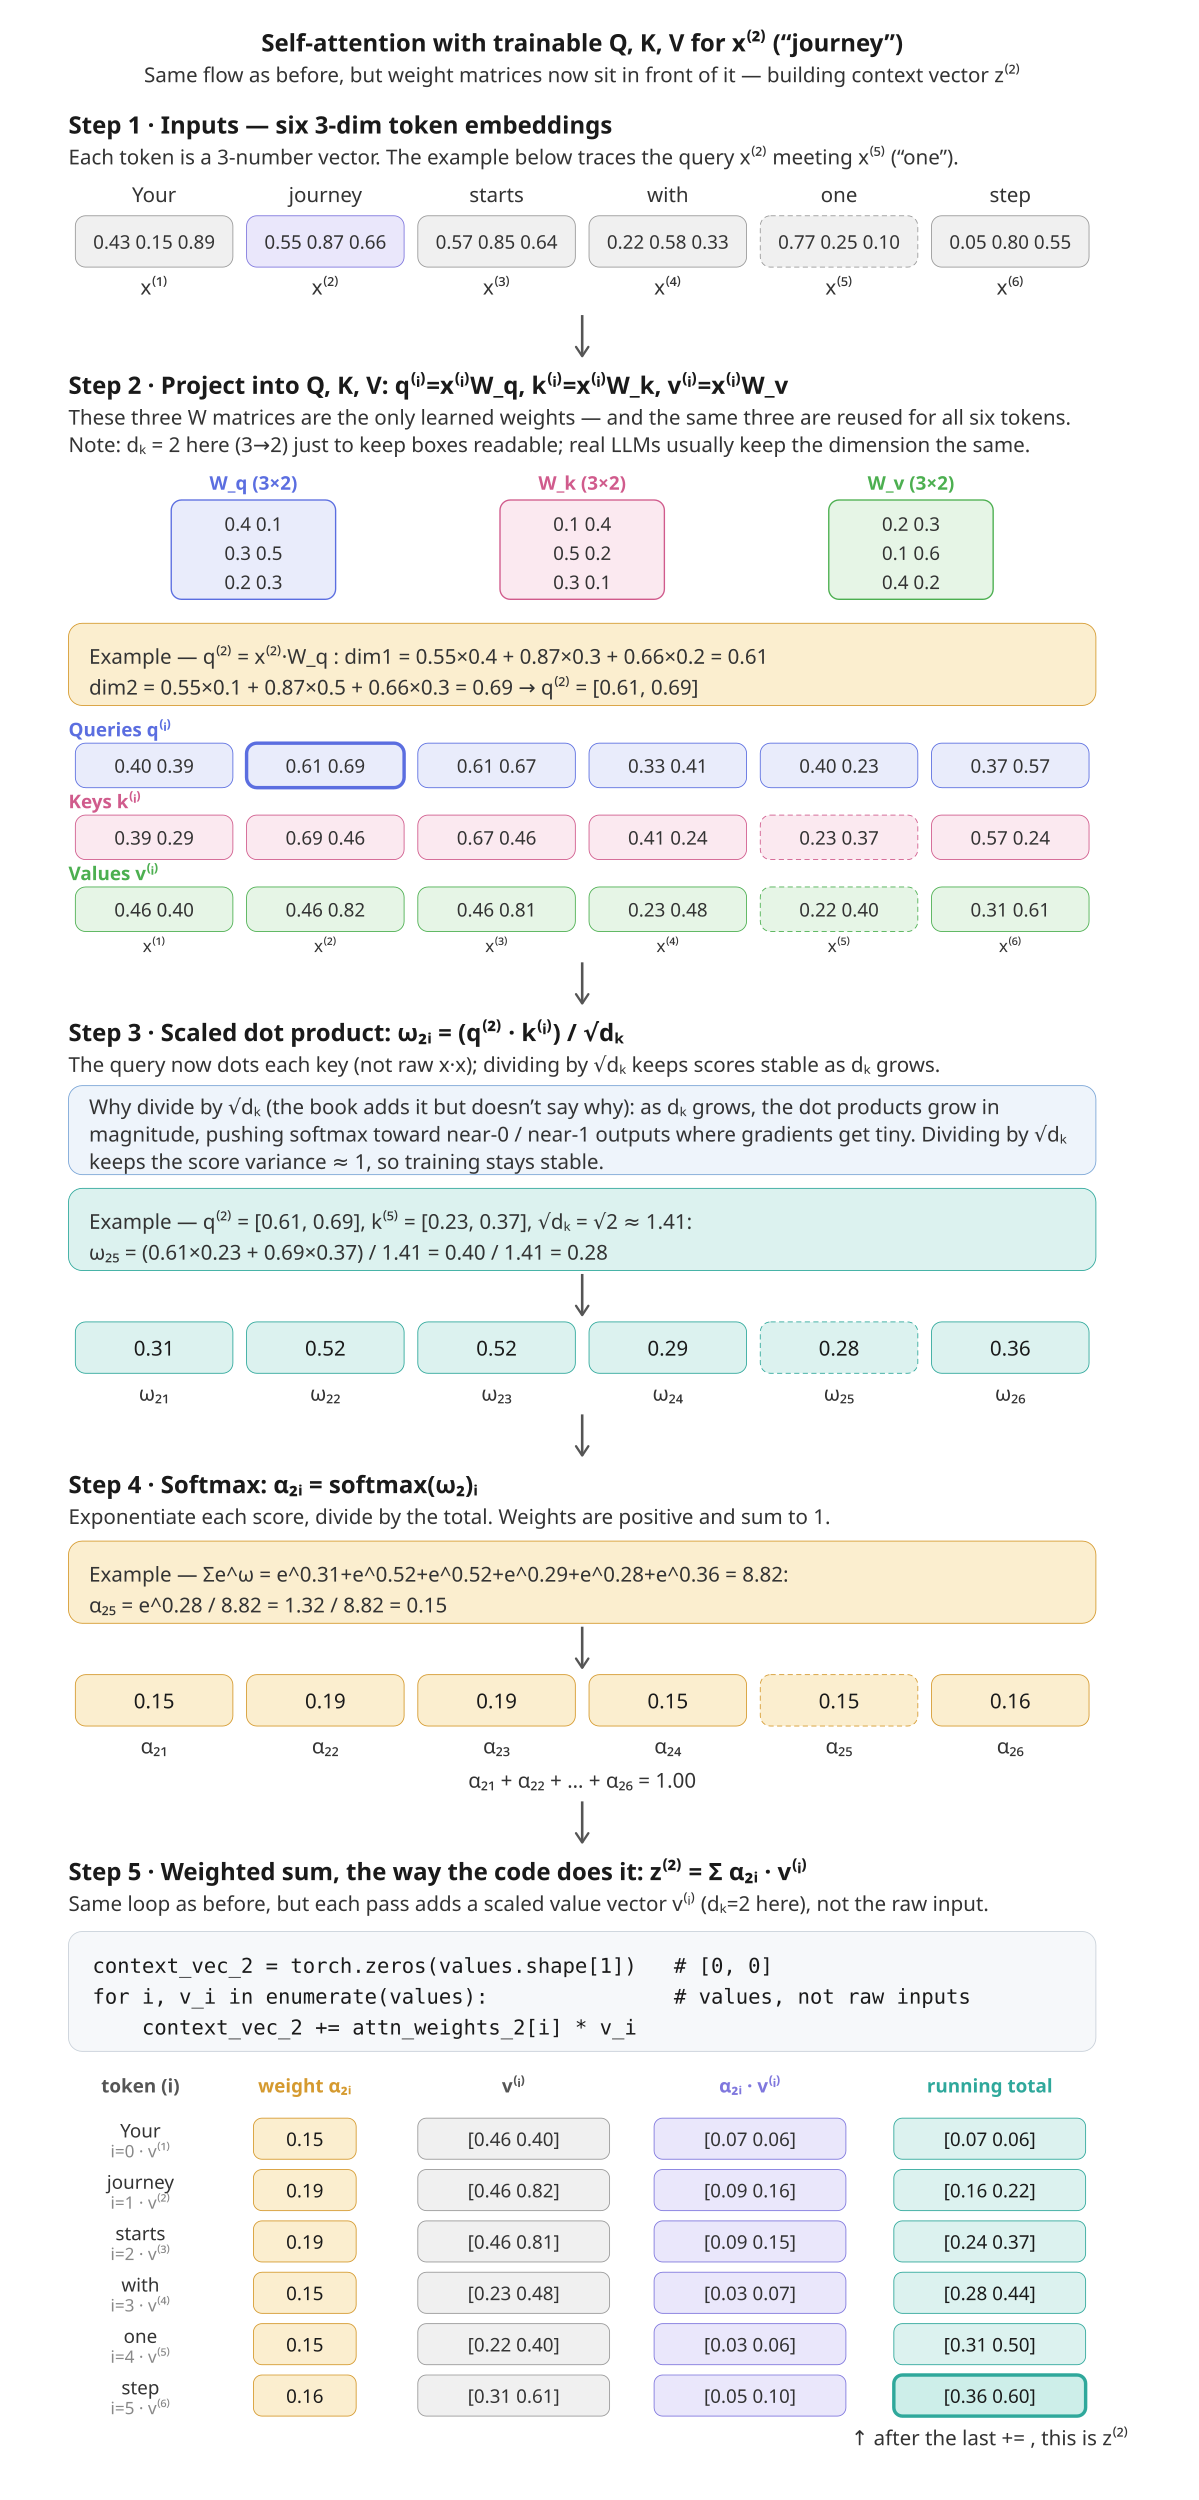
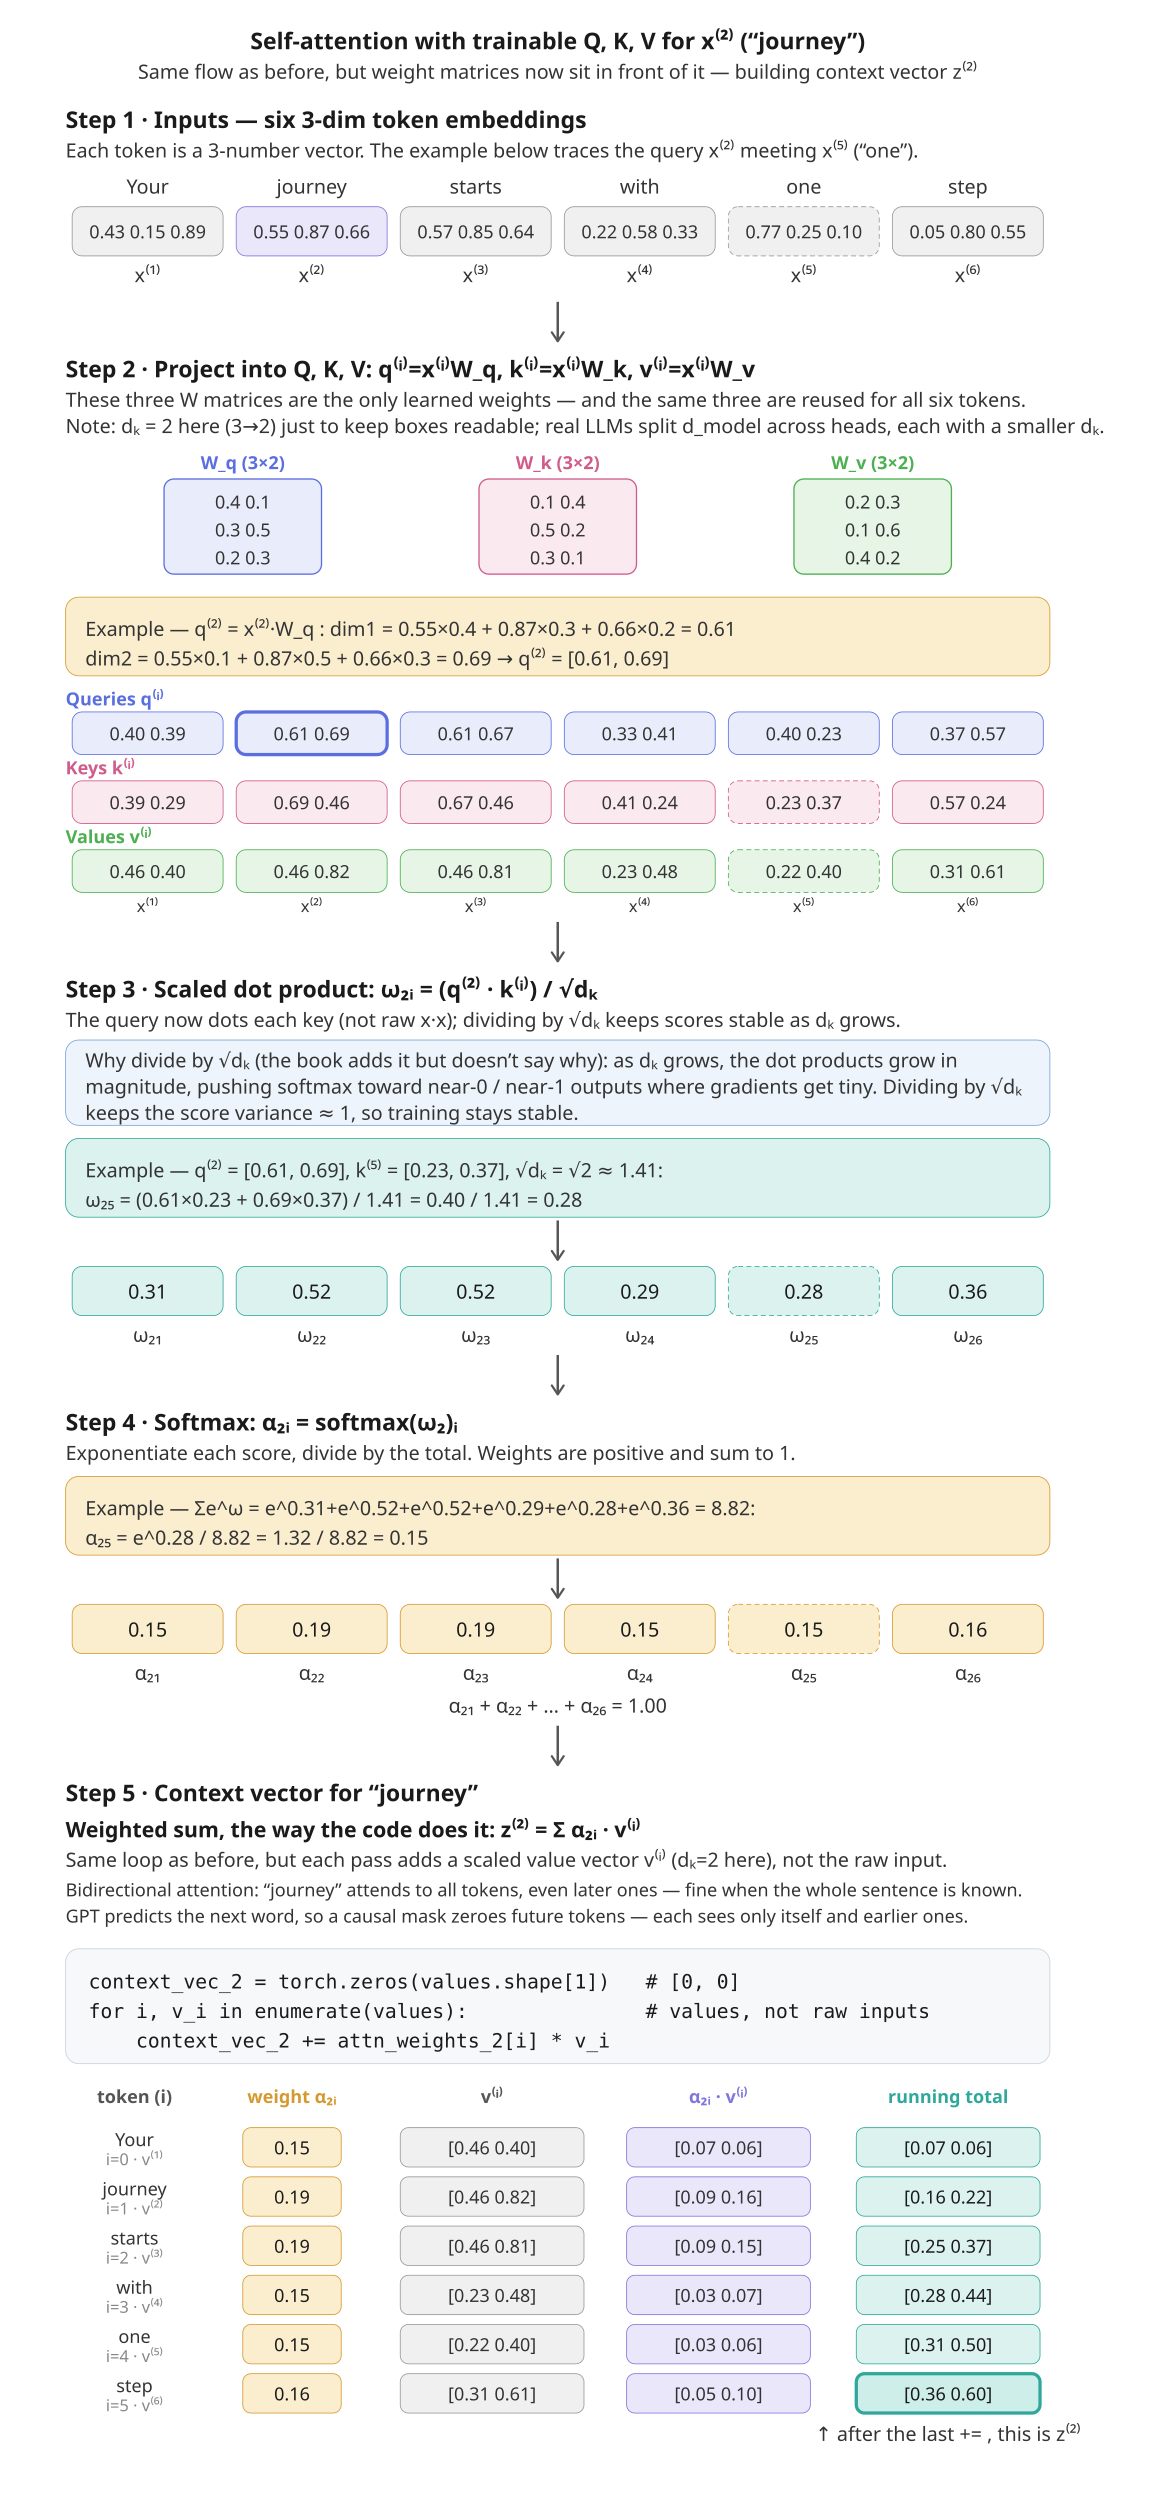
- <svg xmlns="http://www.w3.org/2000/svg" width="100%" viewBox="0 0 700 1460" role="img">
+ <svg xmlns="http://www.w3.org/2000/svg" width="100%" viewBox="0 0 700 1524" role="img">
  <defs>
    <marker id="arrow" viewBox="0 0 10 10" refX="8" refY="5" markerWidth="6" markerHeight="6" orient="auto-start-reverse">
      <path d="M2 1L8 5L2 9" fill="none" stroke="#555" stroke-width="1.5" stroke-linecap="round" stroke-linejoin="round" />
    </marker>
  </defs>
  <style>
.th { font: 600 14px sans-serif; fill: #1a1a1a; }
.ts { font: 12px sans-serif; fill: #333; }
.t  { font: 12px sans-serif; fill: #1a1a1a; }
.tag{ font: 600 11px sans-serif; }
.c-gray rect   { fill: #f0f0f0; stroke: #999; }
.c-purple rect { fill: #eae7fb; stroke: #7F77DD; }
.c-teal rect   { fill: #dcf2ef; stroke: #2fa89b; }
.c-amber rect  { fill: #fbeecf; stroke: #d59a2f; }
.qbox rect { fill: #e9ecfb; stroke: #5b6ee0; }
.kbox rect { fill: #fbe9f0; stroke: #d05b8c; }
.vbox rect { fill: #e6f5e6; stroke: #4caf50; }
.arr { stroke: #555; stroke-width: 1.5; }
.code { font: 12px ui-monospace, Menlo, Consolas, monospace; fill: #1a1a1a; }
.c-code rect { fill: #f6f8fa; stroke: #c9d1d9; }
.c-note rect { fill: #eef4fb; stroke: #7aa5d6; }
.c-teal-strong rect { fill: #cdeee9; stroke: #2fa89b; }
</style>
  <text class="th" x="340" y="30" text-anchor="middle">Self-attention with trainable Q, K, V for x⁽²⁾ (“journey”)</text>
  <text class="ts" x="340" y="48" text-anchor="middle">Same flow as before, but weight matrices now sit in front of it — building context vector z⁽²⁾</text>
  <text class="th" x="40" y="78">Step 1 · Inputs — six 3-dim token embeddings</text>
  <text class="ts" x="40" y="96">Each token is a 3-number vector. The example below traces the query x⁽²⁾ meeting x⁽⁵⁾ (“one”).</text>
  <text class="ts" x="90" y="118" text-anchor="middle">Your</text>
  <text class="ts" x="190" y="118" text-anchor="middle">journey</text>
  <text class="ts" x="290" y="118" text-anchor="middle">starts</text>
  <text class="ts" x="390" y="118" text-anchor="middle">with</text>
  <text class="ts" x="490" y="118" text-anchor="middle">one</text>
  <text class="ts" x="590" y="118" text-anchor="middle">step</text>
  <g class="c-gray">
    <rect x="44" y="126" width="92" height="30" rx="6" stroke-width="0.5" />
    <text class="ts" style="font-size:11px" x="90" y="141" text-anchor="middle" dominant-baseline="central">0.43 0.15 0.89</text>
  </g>
  <g class="c-purple">
    <rect x="144" y="126" width="92" height="30" rx="6" stroke-width="0.5" />
    <text class="ts" style="font-size:11px" x="190" y="141" text-anchor="middle" dominant-baseline="central">0.55 0.87 0.66</text>
  </g>
  <g class="c-gray">
    <rect x="244" y="126" width="92" height="30" rx="6" stroke-width="0.5" />
    <text class="ts" style="font-size:11px" x="290" y="141" text-anchor="middle" dominant-baseline="central">0.57 0.85 0.64</text>
  </g>
  <g class="c-gray">
    <rect x="344" y="126" width="92" height="30" rx="6" stroke-width="0.5" />
    <text class="ts" style="font-size:11px" x="390" y="141" text-anchor="middle" dominant-baseline="central">0.22 0.58 0.33</text>
  </g>
  <g class="c-gray">
    <rect x="444" y="126" width="92" height="30" rx="6" stroke-width="0.5" stroke-dasharray="3 2" />
    <text class="ts" style="font-size:11px" x="490" y="141" text-anchor="middle" dominant-baseline="central">0.77 0.25 0.10</text>
  </g>
  <g class="c-gray">
    <rect x="544" y="126" width="92" height="30" rx="6" stroke-width="0.5" />
    <text class="ts" style="font-size:11px" x="590" y="141" text-anchor="middle" dominant-baseline="central">0.05 0.80 0.55</text>
  </g>
  <text class="ts" x="90" y="172" text-anchor="middle">x⁽¹⁾</text>
  <text class="ts" x="190" y="172" text-anchor="middle">x⁽²⁾</text>
  <text class="ts" x="290" y="172" text-anchor="middle">x⁽³⁾</text>
  <text class="ts" x="390" y="172" text-anchor="middle">x⁽⁴⁾</text>
  <text class="ts" x="490" y="172" text-anchor="middle">x⁽⁵⁾</text>
  <text class="ts" x="590" y="172" text-anchor="middle">x⁽⁶⁾</text>
  <line x1="340" y1="184" x2="340" y2="208" class="arr" marker-end="url(#arrow)" />
  <text class="th" x="40" y="230">Step 2 · Project into Q, K, V:  q⁽ⁱ⁾=x⁽ⁱ⁾W_q,  k⁽ⁱ⁾=x⁽ⁱ⁾W_k,  v⁽ⁱ⁾=x⁽ⁱ⁾W_v</text>
  <text class="ts" x="40" y="248">These three W matrices are the only learned weights — and the same three are reused for all six tokens.</text>
-   <text class="ts" x="40" y="264" fill="#b0480f">Note: dₖ = 2 here (3→2) just to keep boxes readable; real LLMs usually keep the dimension the same.</text>
+   <text class="ts" x="40" y="264" fill="#b0480f">Note: dₖ = 2 here (3→2) just to keep boxes readable; real LLMs split d_model across heads, each with a smaller dₖ.</text>
  <text class="tag" x="148" y="286" text-anchor="middle" fill="#5b6ee0">W_q  (3×2)</text>
  <g class="qbox">
    <rect x="100" y="292" width="96" height="58" rx="6" stroke-width="0.8" />
  </g>
  <text class="ts" style="font-size:11px" x="148" y="310" text-anchor="middle">0.4    0.1</text>
  <text class="ts" style="font-size:11px" x="148" y="327" text-anchor="middle">0.3    0.5</text>
  <text class="ts" style="font-size:11px" x="148" y="344" text-anchor="middle">0.2    0.3</text>
  <text class="tag" x="340" y="286" text-anchor="middle" fill="#d05b8c">W_k  (3×2)</text>
  <g class="kbox">
    <rect x="292" y="292" width="96" height="58" rx="6" stroke-width="0.8" />
  </g>
  <text class="ts" style="font-size:11px" x="340" y="310" text-anchor="middle">0.1    0.4</text>
  <text class="ts" style="font-size:11px" x="340" y="327" text-anchor="middle">0.5    0.2</text>
  <text class="ts" style="font-size:11px" x="340" y="344" text-anchor="middle">0.3    0.1</text>
  <text class="tag" x="532" y="286" text-anchor="middle" fill="#4caf50">W_v  (3×2)</text>
  <g class="vbox">
    <rect x="484" y="292" width="96" height="58" rx="6" stroke-width="0.8" />
  </g>
  <text class="ts" style="font-size:11px" x="532" y="310" text-anchor="middle">0.2    0.3</text>
  <text class="ts" style="font-size:11px" x="532" y="327" text-anchor="middle">0.1    0.6</text>
  <text class="ts" style="font-size:11px" x="532" y="344" text-anchor="middle">0.4    0.2</text>
  <g class="c-amber">
    <rect x="40" y="364" width="600" height="48" rx="8" stroke-width="0.5" />
    <text class="ts" x="52" y="383" dominant-baseline="central">Example — q⁽²⁾ = x⁽²⁾·W_q :  dim1 = 0.55×0.4 + 0.87×0.3 + 0.66×0.2 = 0.61</text>
    <text class="ts" x="52" y="401" dominant-baseline="central">dim2 = 0.55×0.1 + 0.87×0.5 + 0.66×0.3 = 0.69   →   q⁽²⁾ = [0.61, 0.69]</text>
  </g>
  <text class="tag" x="40" y="430" fill="#5b6ee0">Queries  q⁽ⁱ⁾</text>
  <g class="qbox">
    <rect x="44" y="434" width="92" height="26" rx="6" stroke-width="0.5" />
    <text class="ts" style="font-size:11px" x="90" y="447" text-anchor="middle" dominant-baseline="central">0.40 0.39</text>
  </g>
  <g class="qbox">
    <rect x="144" y="434" width="92" height="26" rx="6" stroke-width="2" />
    <text class="ts" style="font-size:11px" x="190" y="447" text-anchor="middle" dominant-baseline="central">0.61 0.69</text>
  </g>
  <g class="qbox">
    <rect x="244" y="434" width="92" height="26" rx="6" stroke-width="0.5" />
    <text class="ts" style="font-size:11px" x="290" y="447" text-anchor="middle" dominant-baseline="central">0.61 0.67</text>
  </g>
  <g class="qbox">
    <rect x="344" y="434" width="92" height="26" rx="6" stroke-width="0.5" />
    <text class="ts" style="font-size:11px" x="390" y="447" text-anchor="middle" dominant-baseline="central">0.33 0.41</text>
  </g>
  <g class="qbox">
    <rect x="444" y="434" width="92" height="26" rx="6" stroke-width="0.5" />
    <text class="ts" style="font-size:11px" x="490" y="447" text-anchor="middle" dominant-baseline="central">0.40 0.23</text>
  </g>
  <g class="qbox">
    <rect x="544" y="434" width="92" height="26" rx="6" stroke-width="0.5" />
    <text class="ts" style="font-size:11px" x="590" y="447" text-anchor="middle" dominant-baseline="central">0.37 0.57</text>
  </g>
  <text class="tag" x="40" y="472" fill="#d05b8c">Keys  k⁽ⁱ⁾</text>
  <g class="kbox">
    <rect x="44" y="476" width="92" height="26" rx="6" stroke-width="0.5" />
    <text class="ts" style="font-size:11px" x="90" y="489" text-anchor="middle" dominant-baseline="central">0.39 0.29</text>
  </g>
  <g class="kbox">
    <rect x="144" y="476" width="92" height="26" rx="6" stroke-width="0.5" />
    <text class="ts" style="font-size:11px" x="190" y="489" text-anchor="middle" dominant-baseline="central">0.69 0.46</text>
  </g>
  <g class="kbox">
    <rect x="244" y="476" width="92" height="26" rx="6" stroke-width="0.5" />
    <text class="ts" style="font-size:11px" x="290" y="489" text-anchor="middle" dominant-baseline="central">0.67 0.46</text>
  </g>
  <g class="kbox">
    <rect x="344" y="476" width="92" height="26" rx="6" stroke-width="0.5" />
    <text class="ts" style="font-size:11px" x="390" y="489" text-anchor="middle" dominant-baseline="central">0.41 0.24</text>
  </g>
  <g class="kbox">
    <rect x="444" y="476" width="92" height="26" rx="6" stroke-width="0.5" stroke-dasharray="3 2" />
    <text class="ts" style="font-size:11px" x="490" y="489" text-anchor="middle" dominant-baseline="central">0.23 0.37</text>
  </g>
  <g class="kbox">
    <rect x="544" y="476" width="92" height="26" rx="6" stroke-width="0.5" />
    <text class="ts" style="font-size:11px" x="590" y="489" text-anchor="middle" dominant-baseline="central">0.57 0.24</text>
  </g>
  <text class="tag" x="40" y="514" fill="#4caf50">Values  v⁽ⁱ⁾</text>
  <g class="vbox">
    <rect x="44" y="518" width="92" height="26" rx="6" stroke-width="0.5" />
    <text class="ts" style="font-size:11px" x="90" y="531" text-anchor="middle" dominant-baseline="central">0.46 0.40</text>
  </g>
  <g class="vbox">
    <rect x="144" y="518" width="92" height="26" rx="6" stroke-width="0.5" />
    <text class="ts" style="font-size:11px" x="190" y="531" text-anchor="middle" dominant-baseline="central">0.46 0.82</text>
  </g>
  <g class="vbox">
    <rect x="244" y="518" width="92" height="26" rx="6" stroke-width="0.5" />
    <text class="ts" style="font-size:11px" x="290" y="531" text-anchor="middle" dominant-baseline="central">0.46 0.81</text>
  </g>
  <g class="vbox">
    <rect x="344" y="518" width="92" height="26" rx="6" stroke-width="0.5" />
    <text class="ts" style="font-size:11px" x="390" y="531" text-anchor="middle" dominant-baseline="central">0.23 0.48</text>
  </g>
  <g class="vbox">
    <rect x="444" y="518" width="92" height="26" rx="6" stroke-width="0.5" stroke-dasharray="3 2" />
    <text class="ts" style="font-size:11px" x="490" y="531" text-anchor="middle" dominant-baseline="central">0.22 0.40</text>
  </g>
  <g class="vbox">
    <rect x="544" y="518" width="92" height="26" rx="6" stroke-width="0.5" />
    <text class="ts" style="font-size:11px" x="590" y="531" text-anchor="middle" dominant-baseline="central">0.31 0.61</text>
  </g>
  <text class="ts" style="font-size:10px" x="90" y="556" text-anchor="middle" fill="#777">x⁽¹⁾</text>
  <text class="ts" style="font-size:10px" x="190" y="556" text-anchor="middle" fill="#777">x⁽²⁾</text>
  <text class="ts" style="font-size:10px" x="290" y="556" text-anchor="middle" fill="#777">x⁽³⁾</text>
  <text class="ts" style="font-size:10px" x="390" y="556" text-anchor="middle" fill="#777">x⁽⁴⁾</text>
  <text class="ts" style="font-size:10px" x="490" y="556" text-anchor="middle" fill="#777">x⁽⁵⁾</text>
  <text class="ts" style="font-size:10px" x="590" y="556" text-anchor="middle" fill="#777">x⁽⁶⁾</text>
  <line x1="340" y1="562" x2="340" y2="586" class="arr" marker-end="url(#arrow)" />
  <text class="th" x="40" y="608">Step 3 · Scaled dot product:  ω₂ᵢ = (q⁽²⁾ · k⁽ⁱ⁾) / √dₖ</text>
  <text class="ts" x="40" y="626">The query now dots each key (not raw x·x); dividing by √dₖ keeps scores stable as dₖ grows.</text>
  <g class="c-note">
    <rect x="40" y="634" width="600" height="52" rx="8" stroke-width="0.5" />
    <text class="ts" x="52" y="646" dominant-baseline="central">Why divide by √dₖ (the book adds it but doesn’t say why): as dₖ grows, the dot products grow in</text>
    <text class="ts" x="52" y="662" dominant-baseline="central">magnitude, pushing softmax toward near-0 / near-1 outputs where gradients get tiny. Dividing by √dₖ</text>
    <text class="ts" x="52" y="678" dominant-baseline="central">keeps the score variance ≈ 1, so training stays stable.</text>
  </g>
  <g class="c-teal">
    <rect x="40" y="694" width="600" height="48" rx="8" stroke-width="0.5" />
    <text class="ts" x="52" y="713" dominant-baseline="central">Example — q⁽²⁾ = [0.61, 0.69],  k⁽⁵⁾ = [0.23, 0.37],  √dₖ = √2 ≈ 1.41:</text>
    <text class="ts" x="52" y="731" dominant-baseline="central">ω₂₅ = (0.61×0.23 + 0.69×0.37) / 1.41 = 0.40 / 1.41 = 0.28</text>
  </g>
  <line x1="340" y1="744" x2="340" y2="768" class="arr" marker-end="url(#arrow)" />
  <g class="c-teal">
    <rect x="44" y="772" width="92" height="30" rx="6" stroke-width="0.5" />
    <text class="t" x="90" y="787" text-anchor="middle" dominant-baseline="central">0.31</text>
  </g>
  <g class="c-teal">
    <rect x="144" y="772" width="92" height="30" rx="6" stroke-width="0.5" />
    <text class="t" x="190" y="787" text-anchor="middle" dominant-baseline="central">0.52</text>
  </g>
  <g class="c-teal">
    <rect x="244" y="772" width="92" height="30" rx="6" stroke-width="0.5" />
    <text class="t" x="290" y="787" text-anchor="middle" dominant-baseline="central">0.52</text>
  </g>
  <g class="c-teal">
    <rect x="344" y="772" width="92" height="30" rx="6" stroke-width="0.5" />
    <text class="t" x="390" y="787" text-anchor="middle" dominant-baseline="central">0.29</text>
  </g>
  <g class="c-teal">
    <rect x="444" y="772" width="92" height="30" rx="6" stroke-width="0.5" stroke-dasharray="3 2" />
    <text class="t" x="490" y="787" text-anchor="middle" dominant-baseline="central">0.28</text>
  </g>
  <g class="c-teal">
    <rect x="544" y="772" width="92" height="30" rx="6" stroke-width="0.5" />
    <text class="t" x="590" y="787" text-anchor="middle" dominant-baseline="central">0.36</text>
  </g>
  <text class="ts" x="90" y="818" text-anchor="middle">ω₂₁</text>
  <text class="ts" x="190" y="818" text-anchor="middle">ω₂₂</text>
  <text class="ts" x="290" y="818" text-anchor="middle">ω₂₃</text>
  <text class="ts" x="390" y="818" text-anchor="middle">ω₂₄</text>
  <text class="ts" x="490" y="818" text-anchor="middle">ω₂₅</text>
  <text class="ts" x="590" y="818" text-anchor="middle">ω₂₆</text>
  <line x1="340" y1="826" x2="340" y2="850" class="arr" marker-end="url(#arrow)" />
  <text class="th" x="40" y="872">Step 4 · Softmax:  α₂ᵢ = softmax(ω₂)ᵢ</text>
  <text class="ts" x="40" y="890">Exponentiate each score, divide by the total. Weights are positive and sum to 1.</text>
  <g class="c-amber">
    <rect x="40" y="900" width="600" height="48" rx="8" stroke-width="0.5" />
    <text class="ts" x="52" y="919" dominant-baseline="central">Example — Σe^ω = e^0.31+e^0.52+e^0.52+e^0.29+e^0.28+e^0.36 = 8.82:</text>
    <text class="ts" x="52" y="937" dominant-baseline="central">α₂₅ = e^0.28 / 8.82 = 1.32 / 8.82 = 0.15</text>
  </g>
  <line x1="340" y1="950" x2="340" y2="974" class="arr" marker-end="url(#arrow)" />
  <g class="c-amber">
    <rect x="44" y="978" width="92" height="30" rx="6" stroke-width="0.5" />
    <text class="t" x="90" y="993" text-anchor="middle" dominant-baseline="central">0.15</text>
  </g>
  <g class="c-amber">
    <rect x="144" y="978" width="92" height="30" rx="6" stroke-width="0.5" />
    <text class="t" x="190" y="993" text-anchor="middle" dominant-baseline="central">0.19</text>
  </g>
  <g class="c-amber">
    <rect x="244" y="978" width="92" height="30" rx="6" stroke-width="0.5" />
    <text class="t" x="290" y="993" text-anchor="middle" dominant-baseline="central">0.19</text>
  </g>
  <g class="c-amber">
    <rect x="344" y="978" width="92" height="30" rx="6" stroke-width="0.5" />
    <text class="t" x="390" y="993" text-anchor="middle" dominant-baseline="central">0.15</text>
  </g>
  <g class="c-amber">
    <rect x="444" y="978" width="92" height="30" rx="6" stroke-width="0.5" stroke-dasharray="3 2" />
    <text class="t" x="490" y="993" text-anchor="middle" dominant-baseline="central">0.15</text>
  </g>
  <g class="c-amber">
    <rect x="544" y="978" width="92" height="30" rx="6" stroke-width="0.5" />
    <text class="t" x="590" y="993" text-anchor="middle" dominant-baseline="central">0.16</text>
  </g>
  <text class="ts" x="90" y="1024" text-anchor="middle">α₂₁</text>
  <text class="ts" x="190" y="1024" text-anchor="middle">α₂₂</text>
  <text class="ts" x="290" y="1024" text-anchor="middle">α₂₃</text>
  <text class="ts" x="390" y="1024" text-anchor="middle">α₂₄</text>
  <text class="ts" x="490" y="1024" text-anchor="middle">α₂₅</text>
  <text class="ts" x="590" y="1024" text-anchor="middle">α₂₆</text>
  <text class="ts" x="340" y="1044" text-anchor="middle">α₂₁ + α₂₂ + … + α₂₆ = 1.00</text>
  <line x1="340" y1="1052" x2="340" y2="1076" class="arr" marker-end="url(#arrow)" />
-   <text class="th" x="40" y="1098">Step 5 · Weighted sum, the way the code does it:  z⁽²⁾ = Σ α₂ᵢ · v⁽ⁱ⁾</text>
-   <text class="ts" x="40" y="1116">Same loop as before, but each pass adds a scaled value vector v⁽ⁱ⁾ (dₖ=2 here), not the raw input.</text>
+   <text class="th" x="40" y="1098">Step 5 · Context vector for “journey”</text>
+   <text class="th" x="40" y="1120" style="font-size:13px">Weighted sum, the way the code does it:  z⁽²⁾ = Σ α₂ᵢ · v⁽ⁱ⁾</text>
+   <text class="ts" x="40" y="1138">Same loop as before, but each pass adds a scaled value vector v⁽ⁱ⁾ (dₖ=2 here), not the raw input.</text>
+   <text class="ts" x="40" y="1156" style="font-size:11px" fill="#b0480f">Bidirectional attention: “journey” attends to all tokens, even later ones — fine when the whole sentence is known.</text>
+   <text class="ts" x="40" y="1172" style="font-size:11px" fill="#b0480f">GPT predicts the next word, so a causal mask zeroes future tokens — each sees only itself and earlier ones.</text>
  <g class="c-code">
-     <rect x="40" y="1128" width="600" height="70" rx="8" stroke-width="0.5" />
-     <text class="code" x="54" y="1148" dominant-baseline="central" xml:space="preserve">context_vec_2 = torch.zeros(values.shape[1])   # [0, 0]</text>
-     <text class="code" x="54" y="1166" dominant-baseline="central" xml:space="preserve">for i, v_i in enumerate(values):               # values, not raw inputs</text>
-     <text class="code" x="54" y="1184" dominant-baseline="central" xml:space="preserve">    context_vec_2 += attn_weights_2[i] * v_i</text>
-   </g>
-   <text class="tag" x="82" y="1222" text-anchor="middle" fill="#555">token (i)</text>
-   <text class="tag" x="178" y="1222" text-anchor="middle" fill="#d59a2f">weight α₂ᵢ</text>
-   <text class="tag" x="300" y="1222" text-anchor="middle" fill="#555">v⁽ⁱ⁾</text>
-   <text class="tag" x="438" y="1222" text-anchor="middle" fill="#7F77DD">α₂ᵢ · v⁽ⁱ⁾</text>
-   <text class="tag" x="578" y="1222" text-anchor="middle" fill="#2fa89b">running total</text>
-   <text class="ts" style="font-size:11px" x="82" y="1244.0" text-anchor="middle" dominant-baseline="central">Your</text>
-   <text class="ts" style="font-size:10px;fill:#888" x="82" y="1256.0" text-anchor="middle" dominant-baseline="central">i=0 · v⁽¹⁾</text>
-   <g class="c-amber">
-     <rect x="148" y="1237" width="60" height="24" rx="5" stroke-width="0.5" />
-     <text class="t" style="font-size:11px" x="178" y="1249.0" text-anchor="middle" dominant-baseline="central">0.15</text>
-   </g>
-   <g class="c-gray">
-     <rect x="244" y="1237" width="112" height="24" rx="5" stroke-width="0.5" />
-     <text class="ts" style="font-size:11px" x="300" y="1249.0" text-anchor="middle" dominant-baseline="central">[0.46 0.40]</text>
-   </g>
-   <g class="c-purple">
-     <rect x="382" y="1237" width="112" height="24" rx="5" stroke-width="0.5" />
-     <text class="ts" style="font-size:11px" x="438" y="1249.0" text-anchor="middle" dominant-baseline="central">[0.07 0.06]</text>
-   </g>
-   <g class="c-teal">
-     <rect x="522" y="1237" width="112" height="24" rx="5" stroke-width="0.5" />
-     <text class="t" style="font-size:11px" x="578" y="1249.0" text-anchor="middle" dominant-baseline="central">[0.07 0.06]</text>
-   </g>
-   <text class="ts" style="font-size:11px" x="82" y="1274.0" text-anchor="middle" dominant-baseline="central">journey</text>
-   <text class="ts" style="font-size:10px;fill:#888" x="82" y="1286.0" text-anchor="middle" dominant-baseline="central">i=1 · v⁽²⁾</text>
-   <g class="c-amber">
-     <rect x="148" y="1267" width="60" height="24" rx="5" stroke-width="0.5" />
-     <text class="t" style="font-size:11px" x="178" y="1279.0" text-anchor="middle" dominant-baseline="central">0.19</text>
-   </g>
-   <g class="c-gray">
-     <rect x="244" y="1267" width="112" height="24" rx="5" stroke-width="0.5" />
-     <text class="ts" style="font-size:11px" x="300" y="1279.0" text-anchor="middle" dominant-baseline="central">[0.46 0.82]</text>
-   </g>
-   <g class="c-purple">
-     <rect x="382" y="1267" width="112" height="24" rx="5" stroke-width="0.5" />
-     <text class="ts" style="font-size:11px" x="438" y="1279.0" text-anchor="middle" dominant-baseline="central">[0.09 0.16]</text>
-   </g>
-   <g class="c-teal">
-     <rect x="522" y="1267" width="112" height="24" rx="5" stroke-width="0.5" />
-     <text class="t" style="font-size:11px" x="578" y="1279.0" text-anchor="middle" dominant-baseline="central">[0.16 0.22]</text>
-   </g>
-   <text class="ts" style="font-size:11px" x="82" y="1304.0" text-anchor="middle" dominant-baseline="central">starts</text>
-   <text class="ts" style="font-size:10px;fill:#888" x="82" y="1316.0" text-anchor="middle" dominant-baseline="central">i=2 · v⁽³⁾</text>
+     <rect x="40" y="1188" width="600" height="70" rx="8" stroke-width="0.5" />
+     <text class="code" x="54" y="1208" dominant-baseline="central" xml:space="preserve">context_vec_2 = torch.zeros(values.shape[1])   # [0, 0]</text>
+     <text class="code" x="54" y="1226" dominant-baseline="central" xml:space="preserve">for i, v_i in enumerate(values):               # values, not raw inputs</text>
+     <text class="code" x="54" y="1244" dominant-baseline="central" xml:space="preserve">    context_vec_2 += attn_weights_2[i] * v_i</text>
+   </g>
+   <text class="tag" x="82" y="1282" text-anchor="middle" fill="#555">token (i)</text>
+   <text class="tag" x="178" y="1282" text-anchor="middle" fill="#d59a2f">weight α₂ᵢ</text>
+   <text class="tag" x="300" y="1282" text-anchor="middle" fill="#555">v⁽ⁱ⁾</text>
+   <text class="tag" x="438" y="1282" text-anchor="middle" fill="#7F77DD">α₂ᵢ · v⁽ⁱ⁾</text>
+   <text class="tag" x="578" y="1282" text-anchor="middle" fill="#2fa89b">running total</text>
+   <text class="ts" style="font-size:11px" x="82" y="1304" text-anchor="middle" dominant-baseline="central">Your</text>
+   <text class="ts" style="font-size:10px;fill:#888" x="82" y="1316" text-anchor="middle" dominant-baseline="central">i=0 · v⁽¹⁾</text>
  <g class="c-amber">
    <rect x="148" y="1297" width="60" height="24" rx="5" stroke-width="0.5" />
-     <text class="t" style="font-size:11px" x="178" y="1309.0" text-anchor="middle" dominant-baseline="central">0.19</text>
+     <text class="t" style="font-size:11px" x="178" y="1309" text-anchor="middle" dominant-baseline="central">0.15</text>
  </g>
  <g class="c-gray">
    <rect x="244" y="1297" width="112" height="24" rx="5" stroke-width="0.5" />
-     <text class="ts" style="font-size:11px" x="300" y="1309.0" text-anchor="middle" dominant-baseline="central">[0.46 0.81]</text>
+     <text class="ts" style="font-size:11px" x="300" y="1309" text-anchor="middle" dominant-baseline="central">[0.46 0.40]</text>
  </g>
  <g class="c-purple">
    <rect x="382" y="1297" width="112" height="24" rx="5" stroke-width="0.5" />
-     <text class="ts" style="font-size:11px" x="438" y="1309.0" text-anchor="middle" dominant-baseline="central">[0.09 0.15]</text>
+     <text class="ts" style="font-size:11px" x="438" y="1309" text-anchor="middle" dominant-baseline="central">[0.07 0.06]</text>
  </g>
  <g class="c-teal">
    <rect x="522" y="1297" width="112" height="24" rx="5" stroke-width="0.5" />
-     <text class="t" style="font-size:11px" x="578" y="1309.0" text-anchor="middle" dominant-baseline="central">[0.24 0.37]</text>
-   </g>
-   <text class="ts" style="font-size:11px" x="82" y="1334.0" text-anchor="middle" dominant-baseline="central">with</text>
-   <text class="ts" style="font-size:10px;fill:#888" x="82" y="1346.0" text-anchor="middle" dominant-baseline="central">i=3 · v⁽⁴⁾</text>
+     <text class="t" style="font-size:11px" x="578" y="1309" text-anchor="middle" dominant-baseline="central">[0.07 0.06]</text>
+   </g>
+   <text class="ts" style="font-size:11px" x="82" y="1334" text-anchor="middle" dominant-baseline="central">journey</text>
+   <text class="ts" style="font-size:10px;fill:#888" x="82" y="1346" text-anchor="middle" dominant-baseline="central">i=1 · v⁽²⁾</text>
  <g class="c-amber">
    <rect x="148" y="1327" width="60" height="24" rx="5" stroke-width="0.5" />
-     <text class="t" style="font-size:11px" x="178" y="1339.0" text-anchor="middle" dominant-baseline="central">0.15</text>
+     <text class="t" style="font-size:11px" x="178" y="1339" text-anchor="middle" dominant-baseline="central">0.19</text>
  </g>
  <g class="c-gray">
    <rect x="244" y="1327" width="112" height="24" rx="5" stroke-width="0.5" />
-     <text class="ts" style="font-size:11px" x="300" y="1339.0" text-anchor="middle" dominant-baseline="central">[0.23 0.48]</text>
+     <text class="ts" style="font-size:11px" x="300" y="1339" text-anchor="middle" dominant-baseline="central">[0.46 0.82]</text>
  </g>
  <g class="c-purple">
    <rect x="382" y="1327" width="112" height="24" rx="5" stroke-width="0.5" />
-     <text class="ts" style="font-size:11px" x="438" y="1339.0" text-anchor="middle" dominant-baseline="central">[0.03 0.07]</text>
+     <text class="ts" style="font-size:11px" x="438" y="1339" text-anchor="middle" dominant-baseline="central">[0.09 0.16]</text>
  </g>
  <g class="c-teal">
    <rect x="522" y="1327" width="112" height="24" rx="5" stroke-width="0.5" />
-     <text class="t" style="font-size:11px" x="578" y="1339.0" text-anchor="middle" dominant-baseline="central">[0.28 0.44]</text>
-   </g>
-   <text class="ts" style="font-size:11px" x="82" y="1364.0" text-anchor="middle" dominant-baseline="central">one</text>
-   <text class="ts" style="font-size:10px;fill:#888" x="82" y="1376.0" text-anchor="middle" dominant-baseline="central">i=4 · v⁽⁵⁾</text>
+     <text class="t" style="font-size:11px" x="578" y="1339" text-anchor="middle" dominant-baseline="central">[0.16 0.22]</text>
+   </g>
+   <text class="ts" style="font-size:11px" x="82" y="1364" text-anchor="middle" dominant-baseline="central">starts</text>
+   <text class="ts" style="font-size:10px;fill:#888" x="82" y="1376" text-anchor="middle" dominant-baseline="central">i=2 · v⁽³⁾</text>
  <g class="c-amber">
    <rect x="148" y="1357" width="60" height="24" rx="5" stroke-width="0.5" />
-     <text class="t" style="font-size:11px" x="178" y="1369.0" text-anchor="middle" dominant-baseline="central">0.15</text>
+     <text class="t" style="font-size:11px" x="178" y="1369" text-anchor="middle" dominant-baseline="central">0.19</text>
  </g>
  <g class="c-gray">
    <rect x="244" y="1357" width="112" height="24" rx="5" stroke-width="0.5" />
-     <text class="ts" style="font-size:11px" x="300" y="1369.0" text-anchor="middle" dominant-baseline="central">[0.22 0.40]</text>
+     <text class="ts" style="font-size:11px" x="300" y="1369" text-anchor="middle" dominant-baseline="central">[0.46 0.81]</text>
  </g>
  <g class="c-purple">
    <rect x="382" y="1357" width="112" height="24" rx="5" stroke-width="0.5" />
-     <text class="ts" style="font-size:11px" x="438" y="1369.0" text-anchor="middle" dominant-baseline="central">[0.03 0.06]</text>
+     <text class="ts" style="font-size:11px" x="438" y="1369" text-anchor="middle" dominant-baseline="central">[0.09 0.15]</text>
  </g>
  <g class="c-teal">
    <rect x="522" y="1357" width="112" height="24" rx="5" stroke-width="0.5" />
-     <text class="t" style="font-size:11px" x="578" y="1369.0" text-anchor="middle" dominant-baseline="central">[0.31 0.50]</text>
-   </g>
-   <text class="ts" style="font-size:11px" x="82" y="1394.0" text-anchor="middle" dominant-baseline="central">step</text>
-   <text class="ts" style="font-size:10px;fill:#888" x="82" y="1406.0" text-anchor="middle" dominant-baseline="central">i=5 · v⁽⁶⁾</text>
+     <text class="t" style="font-size:11px" x="578" y="1369" text-anchor="middle" dominant-baseline="central">[0.25 0.37]</text>
+   </g>
+   <text class="ts" style="font-size:11px" x="82" y="1394" text-anchor="middle" dominant-baseline="central">with</text>
+   <text class="ts" style="font-size:10px;fill:#888" x="82" y="1406" text-anchor="middle" dominant-baseline="central">i=3 · v⁽⁴⁾</text>
  <g class="c-amber">
    <rect x="148" y="1387" width="60" height="24" rx="5" stroke-width="0.5" />
-     <text class="t" style="font-size:11px" x="178" y="1399.0" text-anchor="middle" dominant-baseline="central">0.16</text>
+     <text class="t" style="font-size:11px" x="178" y="1399" text-anchor="middle" dominant-baseline="central">0.15</text>
  </g>
  <g class="c-gray">
    <rect x="244" y="1387" width="112" height="24" rx="5" stroke-width="0.5" />
-     <text class="ts" style="font-size:11px" x="300" y="1399.0" text-anchor="middle" dominant-baseline="central">[0.31 0.61]</text>
+     <text class="ts" style="font-size:11px" x="300" y="1399" text-anchor="middle" dominant-baseline="central">[0.23 0.48]</text>
  </g>
  <g class="c-purple">
    <rect x="382" y="1387" width="112" height="24" rx="5" stroke-width="0.5" />
-     <text class="ts" style="font-size:11px" x="438" y="1399.0" text-anchor="middle" dominant-baseline="central">[0.05 0.10]</text>
+     <text class="ts" style="font-size:11px" x="438" y="1399" text-anchor="middle" dominant-baseline="central">[0.03 0.07]</text>
+   </g>
+   <g class="c-teal">
+     <rect x="522" y="1387" width="112" height="24" rx="5" stroke-width="0.5" />
+     <text class="t" style="font-size:11px" x="578" y="1399" text-anchor="middle" dominant-baseline="central">[0.28 0.44]</text>
+   </g>
+   <text class="ts" style="font-size:11px" x="82" y="1424" text-anchor="middle" dominant-baseline="central">one</text>
+   <text class="ts" style="font-size:10px;fill:#888" x="82" y="1436" text-anchor="middle" dominant-baseline="central">i=4 · v⁽⁵⁾</text>
+   <g class="c-amber">
+     <rect x="148" y="1417" width="60" height="24" rx="5" stroke-width="0.5" />
+     <text class="t" style="font-size:11px" x="178" y="1429" text-anchor="middle" dominant-baseline="central">0.15</text>
+   </g>
+   <g class="c-gray">
+     <rect x="244" y="1417" width="112" height="24" rx="5" stroke-width="0.5" />
+     <text class="ts" style="font-size:11px" x="300" y="1429" text-anchor="middle" dominant-baseline="central">[0.22 0.40]</text>
+   </g>
+   <g class="c-purple">
+     <rect x="382" y="1417" width="112" height="24" rx="5" stroke-width="0.5" />
+     <text class="ts" style="font-size:11px" x="438" y="1429" text-anchor="middle" dominant-baseline="central">[0.03 0.06]</text>
+   </g>
+   <g class="c-teal">
+     <rect x="522" y="1417" width="112" height="24" rx="5" stroke-width="0.5" />
+     <text class="t" style="font-size:11px" x="578" y="1429" text-anchor="middle" dominant-baseline="central">[0.31 0.50]</text>
+   </g>
+   <text class="ts" style="font-size:11px" x="82" y="1454" text-anchor="middle" dominant-baseline="central">step</text>
+   <text class="ts" style="font-size:10px;fill:#888" x="82" y="1466" text-anchor="middle" dominant-baseline="central">i=5 · v⁽⁶⁾</text>
+   <g class="c-amber">
+     <rect x="148" y="1447" width="60" height="24" rx="5" stroke-width="0.5" />
+     <text class="t" style="font-size:11px" x="178" y="1459" text-anchor="middle" dominant-baseline="central">0.16</text>
+   </g>
+   <g class="c-gray">
+     <rect x="244" y="1447" width="112" height="24" rx="5" stroke-width="0.5" />
+     <text class="ts" style="font-size:11px" x="300" y="1459" text-anchor="middle" dominant-baseline="central">[0.31 0.61]</text>
+   </g>
+   <g class="c-purple">
+     <rect x="382" y="1447" width="112" height="24" rx="5" stroke-width="0.5" />
+     <text class="ts" style="font-size:11px" x="438" y="1459" text-anchor="middle" dominant-baseline="central">[0.05 0.10]</text>
  </g>
  <g class="c-teal-strong">
-     <rect x="522" y="1387" width="112" height="24" rx="5" stroke-width="2" />
-     <text class="t" style="font-size:11px" x="578" y="1399.0" text-anchor="middle" dominant-baseline="central">[0.36 0.60]</text>
-   </g>
-   <text class="ts" x="578" y="1428" text-anchor="middle" fill="#2fa89b">↑ after the last += , this is z⁽²⁾</text>
+     <rect x="522" y="1447" width="112" height="24" rx="5" stroke-width="2" />
+     <text class="t" style="font-size:11px" x="578" y="1459" text-anchor="middle" dominant-baseline="central">[0.36 0.60]</text>
+   </g>
+   <text class="ts" x="578" y="1488" text-anchor="middle" fill="#2fa89b">↑ after the last += , this is z⁽²⁾</text>
</svg>
